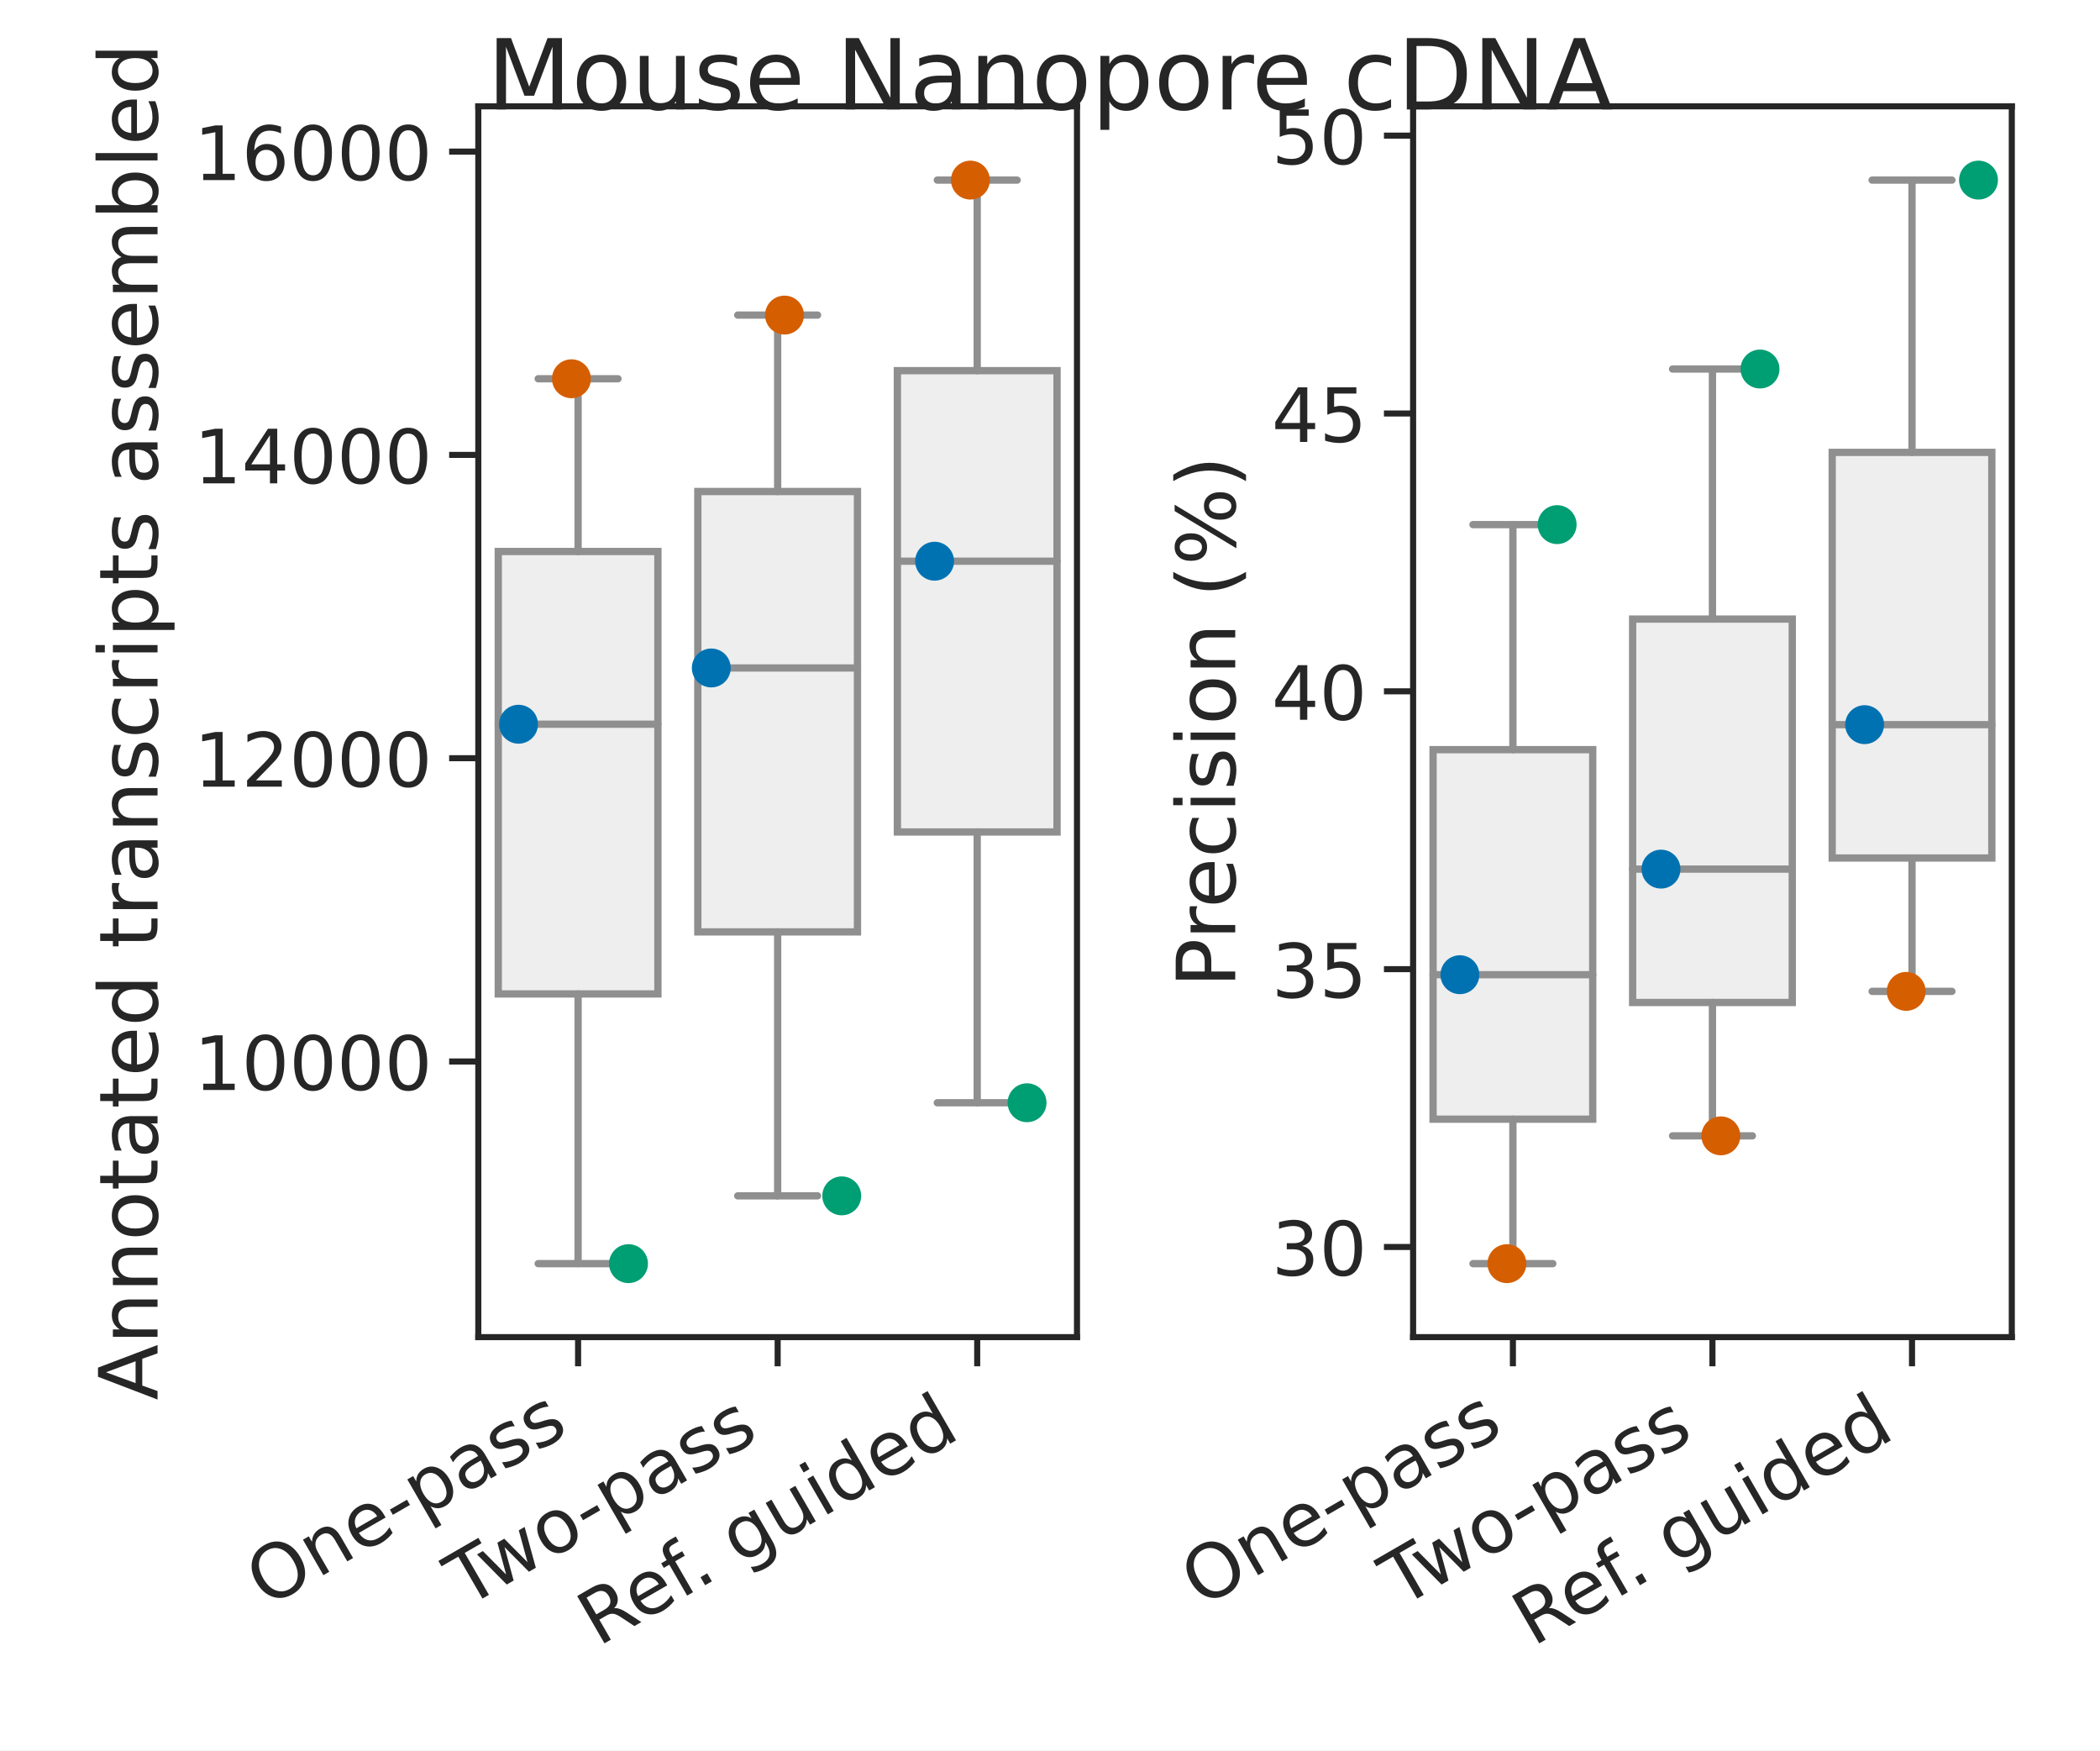
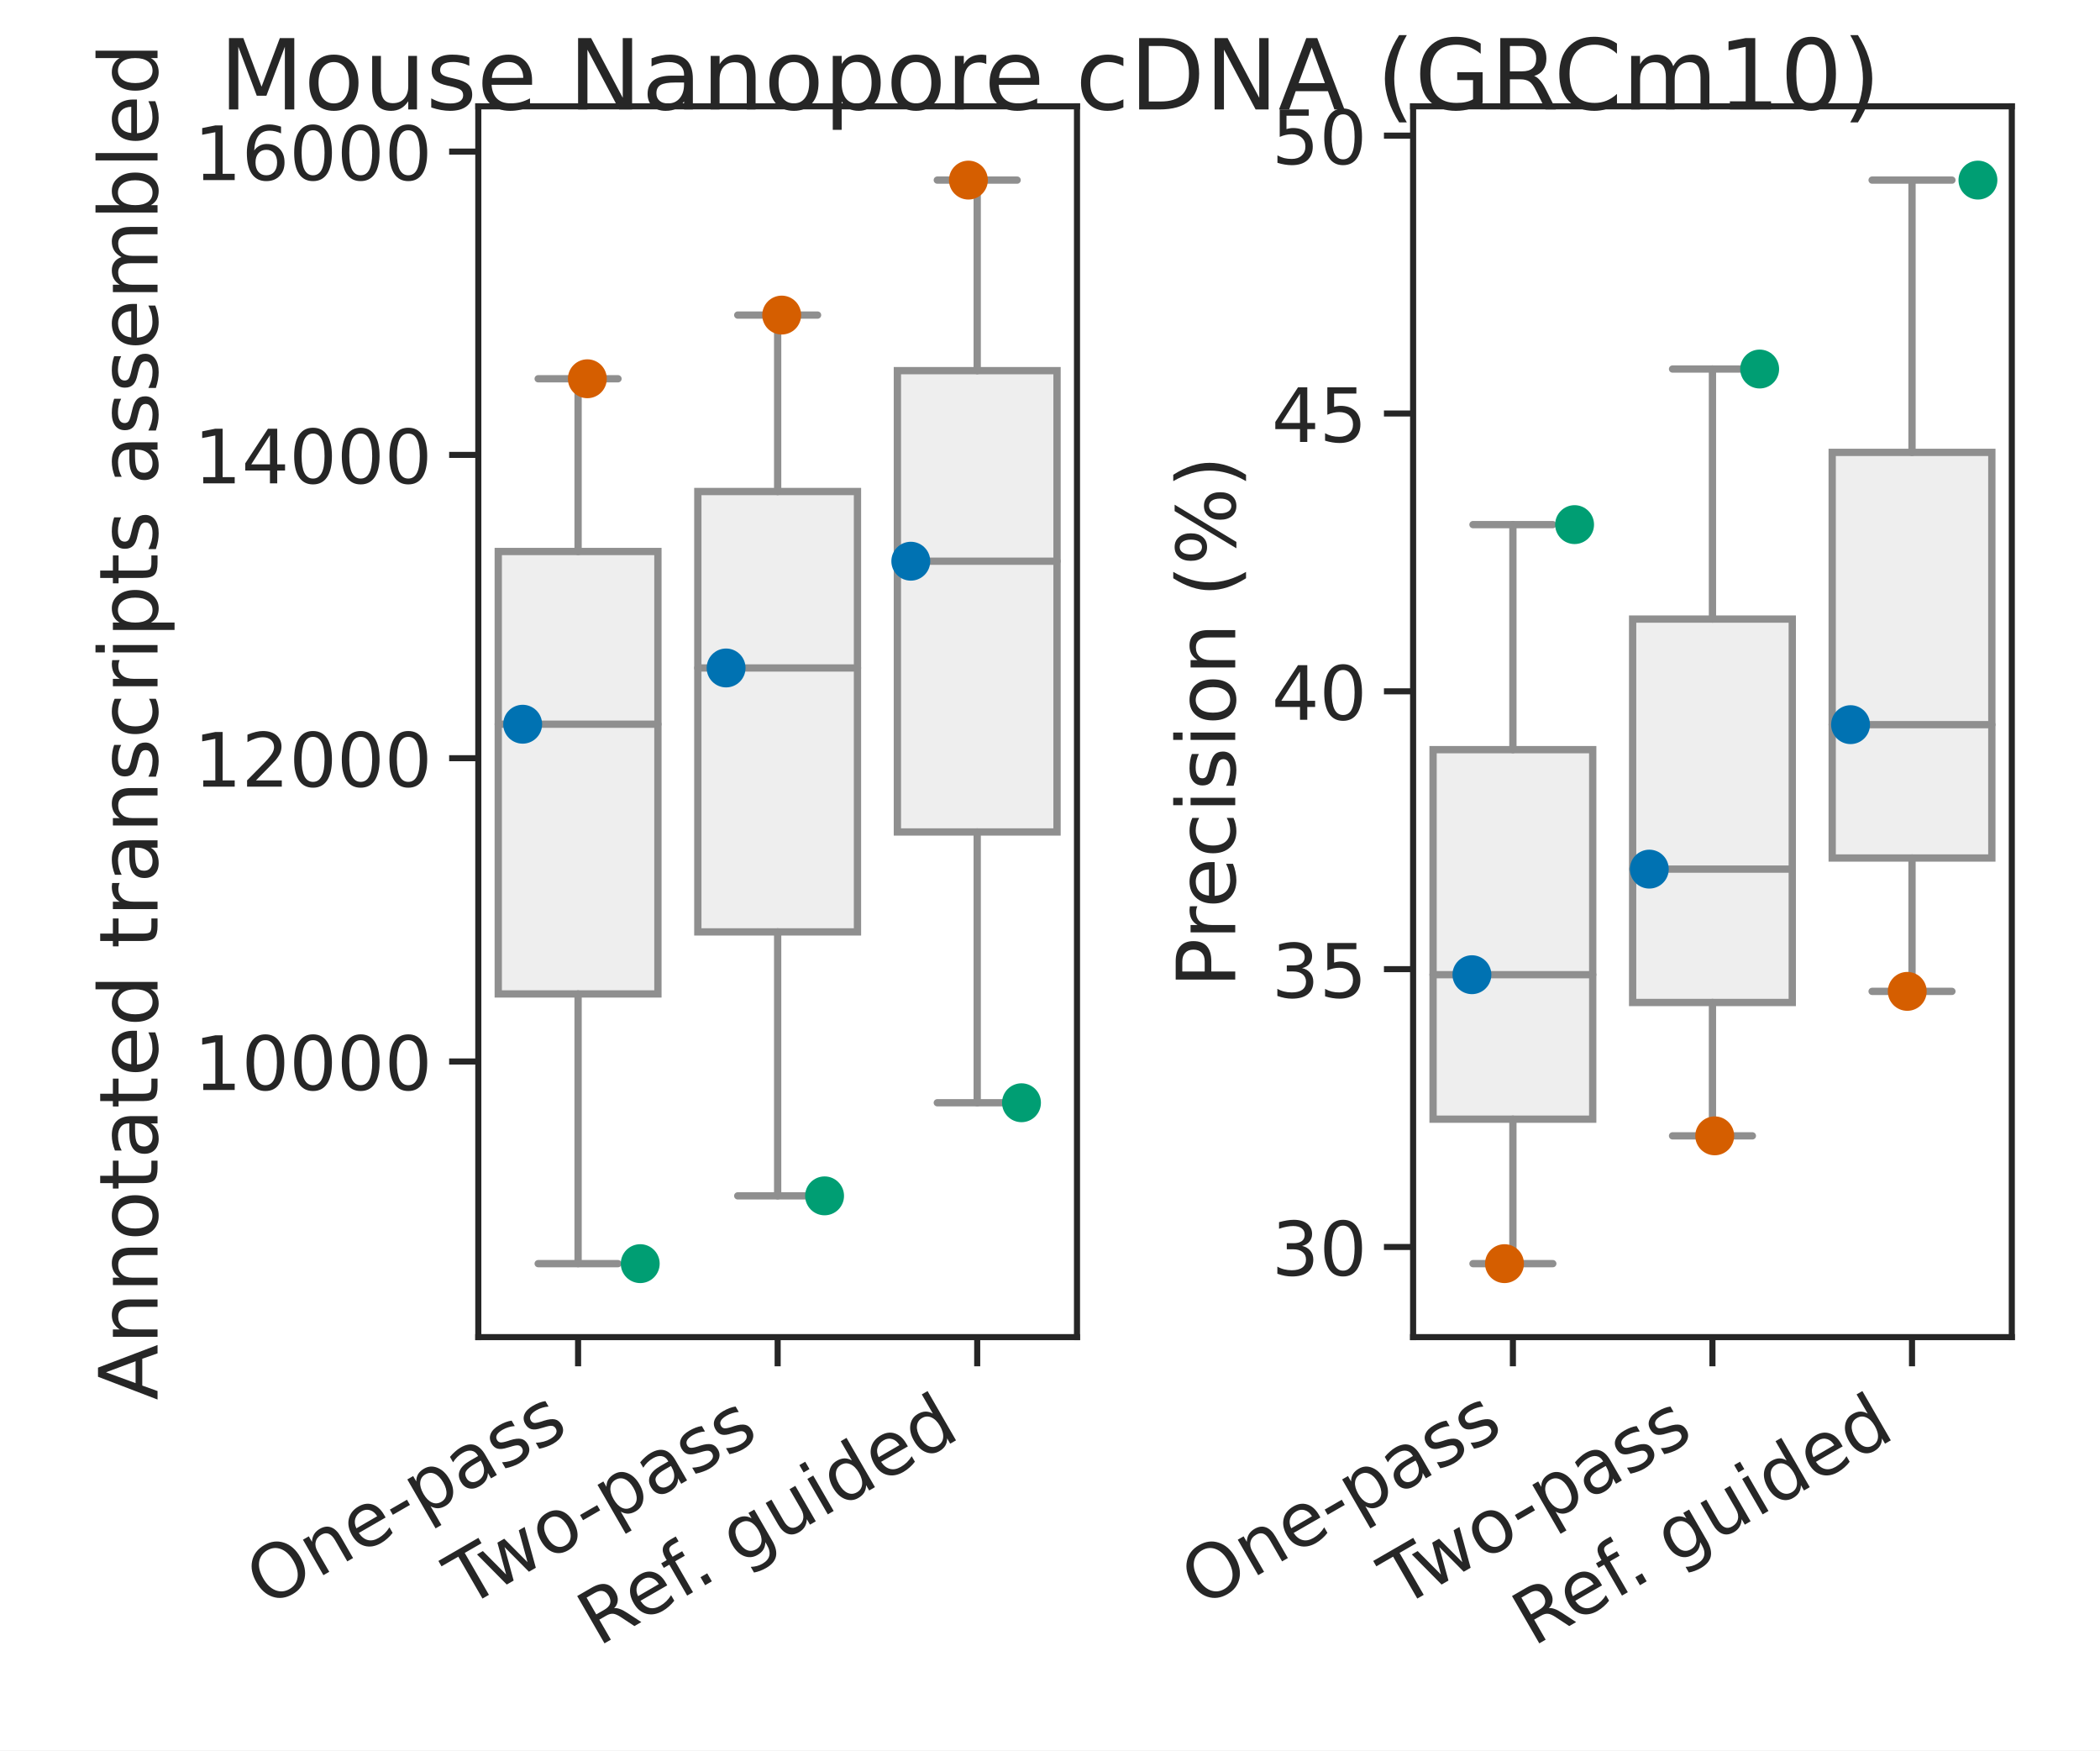
<svg xmlns="http://www.w3.org/2000/svg" xmlns:xlink="http://www.w3.org/1999/xlink" height="360pt" version="1.1" viewBox="0 0 432 360" width="432pt">
  <defs>
    <style type="text/css">
*{stroke-linecap:butt;stroke-linejoin:round;}
  </style>
  </defs>
  <g id="figure_1">
    <g id="patch_1">
      <path d="M 0 360  L 432 360  L 432 0  L 0 0  z " style="fill:#ffffff;" />
    </g>
    <g id="axes_1">
      <g id="patch_2">
        <path d="M 98.394 274.998  L 221.553 274.998  L 221.553 21.869  L 98.394 21.869  z " style="fill:#ffffff;" />
      </g>
      <g id="matplotlib.axis_1">
        <g id="xtick_1">
          <g id="line2d_1">
            <defs>
-               <path d="M 0 0  L 0 6  " id="m70c6c56701" style="stroke:#262626;stroke-width:1.25;" />
+               <path d="M 0 0  L 0 6  " id="m16017c4cf9" style="stroke:#262626;stroke-width:1.25;" />
            </defs>
            <g>
-               <use style="fill:#262626;stroke:#262626;stroke-width:1.25;" x="118.921" xlink:href="#m70c6c56701" y="274.998" />
+               <use style="fill:#262626;stroke:#262626;stroke-width:1.25;" x="118.921" xlink:href="#m16017c4cf9" y="274.998" />
            </g>
          </g>
          <g id="text_1">
            <text style="fill:#262626;font-family:DejaVu Sans;font-size:15.4px;font-style:normal;font-weight:normal;" transform="translate(54.81544 330.7188)rotate(-30)">One-pass</text>
          </g>
        </g>
        <g id="xtick_2">
          <g id="line2d_2">
            <g>
-               <use style="fill:#262626;stroke:#262626;stroke-width:1.25;" x="159.974" xlink:href="#m70c6c56701" y="274.998" />
+               <use style="fill:#262626;stroke:#262626;stroke-width:1.25;" x="159.974" xlink:href="#m16017c4cf9" y="274.998" />
            </g>
          </g>
          <g id="text_2">
            <text style="fill:#262626;font-family:DejaVu Sans;font-size:15.4px;font-style:normal;font-weight:normal;" transform="translate(95.84343 330.7333)rotate(-30)">Two-pass</text>
          </g>
        </g>
        <g id="xtick_3">
          <g id="line2d_3">
            <g>
-               <use style="fill:#262626;stroke:#262626;stroke-width:1.25;" x="201.026" xlink:href="#m70c6c56701" y="274.998" />
+               <use style="fill:#262626;stroke:#262626;stroke-width:1.25;" x="201.026" xlink:href="#m16017c4cf9" y="274.998" />
            </g>
          </g>
          <g id="text_3">
            <text style="fill:#262626;font-family:DejaVu Sans;font-size:15.4px;font-style:normal;font-weight:normal;" transform="translate(123.0387 338.7341)rotate(-30)">Ref. guided</text>
          </g>
        </g>
      </g>
      <g id="matplotlib.axis_2">
        <g id="ytick_1">
          <g id="line2d_4">
            <defs>
-               <path d="M 0 0  L -6 0  " id="me64686d2a1" style="stroke:#262626;stroke-width:1.25;" />
+               <path d="M 0 0  L -6 0  " id="maceb10f0e6" style="stroke:#262626;stroke-width:1.25;" />
            </defs>
            <g>
-               <use style="fill:#262626;stroke:#262626;stroke-width:1.25;" x="98.394" xlink:href="#me64686d2a1" y="218.31" />
+               <use style="fill:#262626;stroke:#262626;stroke-width:1.25;" x="98.394" xlink:href="#maceb10f0e6" y="218.31" />
            </g>
          </g>
          <g id="text_4">
            <text style="fill:#262626;font-family:DejaVu Sans;font-size:15.4px;font-style:normal;font-weight:normal;text-anchor:end;" transform="rotate(-0, 88.894, 224.1611)" x="88.894" y="224.161">10000</text>
          </g>
        </g>
        <g id="ytick_2">
          <g id="line2d_5">
            <g>
-               <use style="fill:#262626;stroke:#262626;stroke-width:1.25;" x="98.394" xlink:href="#me64686d2a1" y="155.933" />
+               <use style="fill:#262626;stroke:#262626;stroke-width:1.25;" x="98.394" xlink:href="#maceb10f0e6" y="155.933" />
            </g>
          </g>
          <g id="text_5">
            <text style="fill:#262626;font-family:DejaVu Sans;font-size:15.4px;font-style:normal;font-weight:normal;text-anchor:end;" transform="rotate(-0, 88.894, 161.7834)" x="88.894" y="161.783">12000</text>
          </g>
        </g>
        <g id="ytick_3">
          <g id="line2d_6">
            <g>
-               <use style="fill:#262626;stroke:#262626;stroke-width:1.25;" x="98.394" xlink:href="#me64686d2a1" y="93.555" />
+               <use style="fill:#262626;stroke:#262626;stroke-width:1.25;" x="98.394" xlink:href="#maceb10f0e6" y="93.555" />
            </g>
          </g>
          <g id="text_6">
            <text style="fill:#262626;font-family:DejaVu Sans;font-size:15.4px;font-style:normal;font-weight:normal;text-anchor:end;" transform="rotate(-0, 88.894, 99.40575)" x="88.894" y="99.406">14000</text>
          </g>
        </g>
        <g id="ytick_4">
          <g id="line2d_7">
            <g>
-               <use style="fill:#262626;stroke:#262626;stroke-width:1.25;" x="98.394" xlink:href="#me64686d2a1" y="31.177" />
+               <use style="fill:#262626;stroke:#262626;stroke-width:1.25;" x="98.394" xlink:href="#maceb10f0e6" y="31.177" />
            </g>
          </g>
          <g id="text_7">
            <text style="fill:#262626;font-family:DejaVu Sans;font-size:15.4px;font-style:normal;font-weight:normal;text-anchor:end;" transform="rotate(-0, 88.894, 37.02806)" x="88.894" y="37.028">16000</text>
          </g>
        </g>
        <g id="text_8">
          <text style="fill:#262626;font-family:DejaVu Sans;font-size:16.8px;font-style:normal;font-weight:normal;text-anchor:middle;" transform="rotate(-90, 32.40888, 148.4337)" x="32.409" y="148.434">Annotated transcripts assembled</text>
        </g>
      </g>
      <g id="patch_3">
-         <path clip-path="url(#p48d64ba63d)" d="M 102.499 204.416  L 135.342 204.416  L 135.342 113.422  L 102.499 113.422  L 102.499 204.416  z " style="fill:#eeeeee;stroke:#8f8f8f;stroke-linejoin:miter;stroke-width:1.5;" />
+         <path clip-path="url(#p7b3575ef2a)" d="M 102.499 204.416  L 135.342 204.416  L 135.342 113.422  L 102.499 113.422  L 102.499 204.416  z " style="fill:#eeeeee;stroke:#8f8f8f;stroke-linejoin:miter;stroke-width:1.5;" />
      </g>
      <g id="patch_4">
-         <path clip-path="url(#p48d64ba63d)" d="M 143.552 191.659  L 176.395 191.659  L 176.395 101.087  L 143.552 101.087  L 143.552 191.659  z " style="fill:#eeeeee;stroke:#8f8f8f;stroke-linejoin:miter;stroke-width:1.5;" />
+         <path clip-path="url(#p7b3575ef2a)" d="M 143.552 191.659  L 176.395 191.659  L 176.395 101.087  L 143.552 101.087  L 143.552 191.659  z " style="fill:#eeeeee;stroke:#8f8f8f;stroke-linejoin:miter;stroke-width:1.5;" />
      </g>
      <g id="patch_5">
-         <path clip-path="url(#p48d64ba63d)" d="M 184.605 171.106  L 217.448 171.106  L 217.448 76.23  L 184.605 76.23  L 184.605 171.106  z " style="fill:#eeeeee;stroke:#8f8f8f;stroke-linejoin:miter;stroke-width:1.5;" />
+         <path clip-path="url(#p7b3575ef2a)" d="M 184.605 171.106  L 217.448 171.106  L 217.448 76.23  L 184.605 76.23  L 184.605 171.106  z " style="fill:#eeeeee;stroke:#8f8f8f;stroke-linejoin:miter;stroke-width:1.5;" />
      </g>
      <g id="PathCollection_1" />
      <g id="PathCollection_2" />
      <g id="PathCollection_3" />
      <g id="line2d_8">
-         <path clip-path="url(#p48d64ba63d)" d="M 118.921 204.416  L 118.921 259.885  " style="fill:none;stroke:#8f8f8f;stroke-linecap:round;stroke-width:1.5;" />
+         <path clip-path="url(#p7b3575ef2a)" d="M 118.921 204.416  L 118.921 259.885  " style="fill:none;stroke:#8f8f8f;stroke-linecap:round;stroke-width:1.5;" />
      </g>
      <g id="line2d_9">
-         <path clip-path="url(#p48d64ba63d)" d="M 118.921 113.422  L 118.921 77.898  " style="fill:none;stroke:#8f8f8f;stroke-linecap:round;stroke-width:1.5;" />
+         <path clip-path="url(#p7b3575ef2a)" d="M 118.921 113.422  L 118.921 77.898  " style="fill:none;stroke:#8f8f8f;stroke-linecap:round;stroke-width:1.5;" />
      </g>
      <g id="line2d_10">
-         <path clip-path="url(#p48d64ba63d)" d="M 110.71 259.885  L 127.131 259.885  " style="fill:none;stroke:#8f8f8f;stroke-linecap:round;stroke-width:1.5;" />
+         <path clip-path="url(#p7b3575ef2a)" d="M 110.71 259.885  L 127.131 259.885  " style="fill:none;stroke:#8f8f8f;stroke-linecap:round;stroke-width:1.5;" />
      </g>
      <g id="line2d_11">
-         <path clip-path="url(#p48d64ba63d)" d="M 110.71 77.898  L 127.131 77.898  " style="fill:none;stroke:#8f8f8f;stroke-linecap:round;stroke-width:1.5;" />
+         <path clip-path="url(#p7b3575ef2a)" d="M 110.71 77.898  L 127.131 77.898  " style="fill:none;stroke:#8f8f8f;stroke-linecap:round;stroke-width:1.5;" />
      </g>
      <g id="line2d_12" />
      <g id="line2d_13">
-         <path clip-path="url(#p48d64ba63d)" d="M 159.974 191.659  L 159.974 245.944  " style="fill:none;stroke:#8f8f8f;stroke-linecap:round;stroke-width:1.5;" />
+         <path clip-path="url(#p7b3575ef2a)" d="M 159.974 191.659  L 159.974 245.944  " style="fill:none;stroke:#8f8f8f;stroke-linecap:round;stroke-width:1.5;" />
      </g>
      <g id="line2d_14">
-         <path clip-path="url(#p48d64ba63d)" d="M 159.974 101.087  L 159.974 64.799  " style="fill:none;stroke:#8f8f8f;stroke-linecap:round;stroke-width:1.5;" />
+         <path clip-path="url(#p7b3575ef2a)" d="M 159.974 101.087  L 159.974 64.799  " style="fill:none;stroke:#8f8f8f;stroke-linecap:round;stroke-width:1.5;" />
      </g>
      <g id="line2d_15">
-         <path clip-path="url(#p48d64ba63d)" d="M 151.763 245.944  L 168.184 245.944  " style="fill:none;stroke:#8f8f8f;stroke-linecap:round;stroke-width:1.5;" />
+         <path clip-path="url(#p7b3575ef2a)" d="M 151.763 245.944  L 168.184 245.944  " style="fill:none;stroke:#8f8f8f;stroke-linecap:round;stroke-width:1.5;" />
      </g>
      <g id="line2d_16">
-         <path clip-path="url(#p48d64ba63d)" d="M 151.763 64.799  L 168.184 64.799  " style="fill:none;stroke:#8f8f8f;stroke-linecap:round;stroke-width:1.5;" />
+         <path clip-path="url(#p7b3575ef2a)" d="M 151.763 64.799  L 168.184 64.799  " style="fill:none;stroke:#8f8f8f;stroke-linecap:round;stroke-width:1.5;" />
      </g>
      <g id="line2d_17" />
      <g id="line2d_18">
-         <path clip-path="url(#p48d64ba63d)" d="M 201.026 171.106  L 201.026 226.794  " style="fill:none;stroke:#8f8f8f;stroke-linecap:round;stroke-width:1.5;" />
+         <path clip-path="url(#p7b3575ef2a)" d="M 201.026 171.106  L 201.026 226.794  " style="fill:none;stroke:#8f8f8f;stroke-linecap:round;stroke-width:1.5;" />
      </g>
      <g id="line2d_19">
-         <path clip-path="url(#p48d64ba63d)" d="M 201.026 76.23  L 201.026 37.041  " style="fill:none;stroke:#8f8f8f;stroke-linecap:round;stroke-width:1.5;" />
+         <path clip-path="url(#p7b3575ef2a)" d="M 201.026 76.23  L 201.026 37.041  " style="fill:none;stroke:#8f8f8f;stroke-linecap:round;stroke-width:1.5;" />
      </g>
      <g id="line2d_20">
-         <path clip-path="url(#p48d64ba63d)" d="M 192.816 226.794  L 209.237 226.794  " style="fill:none;stroke:#8f8f8f;stroke-linecap:round;stroke-width:1.5;" />
+         <path clip-path="url(#p7b3575ef2a)" d="M 192.816 226.794  L 209.237 226.794  " style="fill:none;stroke:#8f8f8f;stroke-linecap:round;stroke-width:1.5;" />
      </g>
      <g id="line2d_21">
-         <path clip-path="url(#p48d64ba63d)" d="M 192.816 37.041  L 209.237 37.041  " style="fill:none;stroke:#8f8f8f;stroke-linecap:round;stroke-width:1.5;" />
+         <path clip-path="url(#p7b3575ef2a)" d="M 192.816 37.041  L 209.237 37.041  " style="fill:none;stroke:#8f8f8f;stroke-linecap:round;stroke-width:1.5;" />
      </g>
      <g id="line2d_22" />
      <g id="line2d_23">
-         <path clip-path="url(#p48d64ba63d)" d="M 102.499 148.946  L 135.342 148.946  " style="fill:none;stroke:#8f8f8f;stroke-linecap:round;stroke-width:1.5;" />
+         <path clip-path="url(#p7b3575ef2a)" d="M 102.499 148.946  L 135.342 148.946  " style="fill:none;stroke:#8f8f8f;stroke-linecap:round;stroke-width:1.5;" />
      </g>
      <g id="line2d_24">
-         <path clip-path="url(#p48d64ba63d)" d="M 143.552 137.375  L 176.395 137.375  " style="fill:none;stroke:#8f8f8f;stroke-linecap:round;stroke-width:1.5;" />
+         <path clip-path="url(#p7b3575ef2a)" d="M 143.552 137.375  L 176.395 137.375  " style="fill:none;stroke:#8f8f8f;stroke-linecap:round;stroke-width:1.5;" />
      </g>
      <g id="line2d_25">
-         <path clip-path="url(#p48d64ba63d)" d="M 184.605 115.418  L 217.448 115.418  " style="fill:none;stroke:#8f8f8f;stroke-linecap:round;stroke-width:1.5;" />
+         <path clip-path="url(#p7b3575ef2a)" d="M 184.605 115.418  L 217.448 115.418  " style="fill:none;stroke:#8f8f8f;stroke-linecap:round;stroke-width:1.5;" />
      </g>
      <g id="patch_6">
        <path d="M 98.394 274.998  L 98.394 21.869  " style="fill:none;stroke:#262626;stroke-linecap:square;stroke-linejoin:miter;stroke-width:1.25;" />
      </g>
      <g id="patch_7">
        <path d="M 221.553 274.998  L 221.553 21.869  " style="fill:none;stroke:#262626;stroke-linecap:square;stroke-linejoin:miter;stroke-width:1.25;" />
      </g>
      <g id="patch_8">
        <path d="M 98.394 274.998  L 221.553 274.998  " style="fill:none;stroke:#262626;stroke-linecap:square;stroke-linejoin:miter;stroke-width:1.25;" />
      </g>
      <g id="patch_9">
        <path d="M 98.394 21.869  L 221.553 21.869  " style="fill:none;stroke:#262626;stroke-linecap:square;stroke-linejoin:miter;stroke-width:1.25;" />
      </g>
      <g id="PathCollection_4">
        <defs>
-           <path d="M 0 4  C 1.061 4 2.078 3.579 2.828 2.828  C 3.579 2.078 4 1.061 4 0  C 4 -1.061 3.579 -2.078 2.828 -2.828  C 2.078 -3.579 1.061 -4 0 -4  C -1.061 -4 -2.078 -3.579 -2.828 -2.828  C -3.579 -2.078 -4 -1.061 -4 0  C -4 1.061 -3.579 2.078 -2.828 2.828  C -2.078 3.579 -1.061 4 0 4  z " id="m8014ae37c5" />
+           <path d="M 0 4  C 1.061 4 2.078 3.579 2.828 2.828  C 3.579 2.078 4 1.061 4 0  C 4 -1.061 3.579 -2.078 2.828 -2.828  C 2.078 -3.579 1.061 -4 0 -4  C -1.061 -4 -2.078 -3.579 -2.828 -2.828  C -3.579 -2.078 -4 -1.061 -4 0  C -4 1.061 -3.579 2.078 -2.828 2.828  C -2.078 3.579 -1.061 4 0 4  z " id="m9b939e0e5c" />
        </defs>
-         <g clip-path="url(#p48d64ba63d)">
-           <use style="fill:#0072b2;" x="106.672" xlink:href="#m8014ae37c5" y="148.946" />
+         <g clip-path="url(#p7b3575ef2a)">
+           <use style="fill:#0072b2;" x="107.519" xlink:href="#m9b939e0e5c" y="148.946" />
        </g>
      </g>
      <g id="PathCollection_5">
        <defs>
-           <path d="M 0 4  C 1.061 4 2.078 3.579 2.828 2.828  C 3.579 2.078 4 1.061 4 0  C 4 -1.061 3.579 -2.078 2.828 -2.828  C 2.078 -3.579 1.061 -4 0 -4  C -1.061 -4 -2.078 -3.579 -2.828 -2.828  C -3.579 -2.078 -4 -1.061 -4 0  C -4 1.061 -3.579 2.078 -2.828 2.828  C -2.078 3.579 -1.061 4 0 4  z " id="m9e73fbee80" />
+           <path d="M 0 4  C 1.061 4 2.078 3.579 2.828 2.828  C 3.579 2.078 4 1.061 4 0  C 4 -1.061 3.579 -2.078 2.828 -2.828  C 2.078 -3.579 1.061 -4 0 -4  C -1.061 -4 -2.078 -3.579 -2.828 -2.828  C -3.579 -2.078 -4 -1.061 -4 0  C -4 1.061 -3.579 2.078 -2.828 2.828  C -2.078 3.579 -1.061 4 0 4  z " id="mc6876cb08c" />
        </defs>
-         <g clip-path="url(#p48d64ba63d)">
-           <use style="fill:#d55e00;" x="117.555" xlink:href="#m9e73fbee80" y="77.898" />
+         <g clip-path="url(#p7b3575ef2a)">
+           <use style="fill:#d55e00;" x="120.826" xlink:href="#mc6876cb08c" y="77.898" />
        </g>
      </g>
      <g id="PathCollection_6">
        <defs>
-           <path d="M 0 4  C 1.061 4 2.078 3.579 2.828 2.828  C 3.579 2.078 4 1.061 4 0  C 4 -1.061 3.579 -2.078 2.828 -2.828  C 2.078 -3.579 1.061 -4 0 -4  C -1.061 -4 -2.078 -3.579 -2.828 -2.828  C -3.579 -2.078 -4 -1.061 -4 0  C -4 1.061 -3.579 2.078 -2.828 2.828  C -2.078 3.579 -1.061 4 0 4  z " id="md517c65879" />
+           <path d="M 0 4  C 1.061 4 2.078 3.579 2.828 2.828  C 3.579 2.078 4 1.061 4 0  C 4 -1.061 3.579 -2.078 2.828 -2.828  C 2.078 -3.579 1.061 -4 0 -4  C -1.061 -4 -2.078 -3.579 -2.828 -2.828  C -3.579 -2.078 -4 -1.061 -4 0  C -4 1.061 -3.579 2.078 -2.828 2.828  C -2.078 3.579 -1.061 4 0 4  z " id="mf7c199ae8d" />
        </defs>
-         <g clip-path="url(#p48d64ba63d)">
-           <use style="fill:#009e73;" x="129.291" xlink:href="#md517c65879" y="259.885" />
+         <g clip-path="url(#p7b3575ef2a)">
+           <use style="fill:#009e73;" x="131.704" xlink:href="#mf7c199ae8d" y="259.885" />
        </g>
      </g>
      <g id="PathCollection_7">
-         <g clip-path="url(#p48d64ba63d)">
-           <use style="fill:#0072b2;" x="146.321" xlink:href="#m8014ae37c5" y="137.375" />
+         <g clip-path="url(#p7b3575ef2a)">
+           <use style="fill:#0072b2;" x="149.368" xlink:href="#m9b939e0e5c" y="137.375" />
        </g>
      </g>
      <g id="PathCollection_8">
-         <g clip-path="url(#p48d64ba63d)">
-           <use style="fill:#d55e00;" x="161.383" xlink:href="#m9e73fbee80" y="64.799" />
+         <g clip-path="url(#p7b3575ef2a)">
+           <use style="fill:#d55e00;" x="160.804" xlink:href="#mc6876cb08c" y="64.799" />
        </g>
      </g>
      <g id="PathCollection_9">
-         <g clip-path="url(#p48d64ba63d)">
-           <use style="fill:#009e73;" x="173.159" xlink:href="#md517c65879" y="245.944" />
+         <g clip-path="url(#p7b3575ef2a)">
+           <use style="fill:#009e73;" x="169.628" xlink:href="#mf7c199ae8d" y="245.944" />
        </g>
      </g>
      <g id="PathCollection_10">
-         <g clip-path="url(#p48d64ba63d)">
-           <use style="fill:#0072b2;" x="192.259" xlink:href="#m8014ae37c5" y="115.418" />
+         <g clip-path="url(#p7b3575ef2a)">
+           <use style="fill:#0072b2;" x="187.364" xlink:href="#m9b939e0e5c" y="115.418" />
        </g>
      </g>
      <g id="PathCollection_11">
-         <g clip-path="url(#p48d64ba63d)">
-           <use style="fill:#d55e00;" x="199.627" xlink:href="#m9e73fbee80" y="37.041" />
+         <g clip-path="url(#p7b3575ef2a)">
+           <use style="fill:#d55e00;" x="199.215" xlink:href="#mc6876cb08c" y="37.041" />
        </g>
      </g>
      <g id="PathCollection_12">
-         <g clip-path="url(#p48d64ba63d)">
-           <use style="fill:#009e73;" x="211.278" xlink:href="#md517c65879" y="226.794" />
+         <g clip-path="url(#p7b3575ef2a)">
+           <use style="fill:#009e73;" x="210.135" xlink:href="#mf7c199ae8d" y="226.794" />
        </g>
      </g>
    </g>
    <g id="axes_2">
      <g id="patch_10">
        <path d="M 290.697 274.998  L 413.856 274.998  L 413.856 21.869  L 290.697 21.869  z " style="fill:#ffffff;" />
      </g>
      <g id="matplotlib.axis_3">
        <g id="xtick_4">
          <g id="line2d_26">
            <g>
-               <use style="fill:#262626;stroke:#262626;stroke-width:1.25;" x="311.224" xlink:href="#m70c6c56701" y="274.998" />
+               <use style="fill:#262626;stroke:#262626;stroke-width:1.25;" x="311.224" xlink:href="#m16017c4cf9" y="274.998" />
            </g>
          </g>
          <g id="text_9">
            <text style="fill:#262626;font-family:DejaVu Sans;font-size:15.4px;font-style:normal;font-weight:normal;" transform="translate(247.1184 330.7188)rotate(-30)">One-pass</text>
          </g>
        </g>
        <g id="xtick_5">
          <g id="line2d_27">
            <g>
-               <use style="fill:#262626;stroke:#262626;stroke-width:1.25;" x="352.276" xlink:href="#m70c6c56701" y="274.998" />
+               <use style="fill:#262626;stroke:#262626;stroke-width:1.25;" x="352.276" xlink:href="#m16017c4cf9" y="274.998" />
            </g>
          </g>
          <g id="text_10">
            <text style="fill:#262626;font-family:DejaVu Sans;font-size:15.4px;font-style:normal;font-weight:normal;" transform="translate(288.1464 330.7333)rotate(-30)">Two-pass</text>
          </g>
        </g>
        <g id="xtick_6">
          <g id="line2d_28">
            <g>
-               <use style="fill:#262626;stroke:#262626;stroke-width:1.25;" x="393.329" xlink:href="#m70c6c56701" y="274.998" />
+               <use style="fill:#262626;stroke:#262626;stroke-width:1.25;" x="393.329" xlink:href="#m16017c4cf9" y="274.998" />
            </g>
          </g>
          <g id="text_11">
            <text style="fill:#262626;font-family:DejaVu Sans;font-size:15.4px;font-style:normal;font-weight:normal;" transform="translate(315.3417 338.7341)rotate(-30)">Ref. guided</text>
          </g>
        </g>
      </g>
      <g id="matplotlib.axis_4">
        <g id="ytick_5">
          <g id="line2d_29">
            <g>
-               <use style="fill:#262626;stroke:#262626;stroke-width:1.25;" x="290.697" xlink:href="#me64686d2a1" y="256.457" />
+               <use style="fill:#262626;stroke:#262626;stroke-width:1.25;" x="290.697" xlink:href="#maceb10f0e6" y="256.457" />
            </g>
          </g>
          <g id="text_12">
            <text style="fill:#262626;font-family:DejaVu Sans;font-size:15.4px;font-style:normal;font-weight:normal;text-anchor:end;" transform="rotate(-0, 281.197, 262.3075)" x="281.197" y="262.307">30</text>
          </g>
        </g>
        <g id="ytick_6">
          <g id="line2d_30">
            <g>
-               <use style="fill:#262626;stroke:#262626;stroke-width:1.25;" x="290.697" xlink:href="#me64686d2a1" y="199.317" />
+               <use style="fill:#262626;stroke:#262626;stroke-width:1.25;" x="290.697" xlink:href="#maceb10f0e6" y="199.317" />
            </g>
          </g>
          <g id="text_13">
            <text style="fill:#262626;font-family:DejaVu Sans;font-size:15.4px;font-style:normal;font-weight:normal;text-anchor:end;" transform="rotate(-0, 281.197, 205.1679)" x="281.197" y="205.168">35</text>
          </g>
        </g>
        <g id="ytick_7">
          <g id="line2d_31">
            <g>
-               <use style="fill:#262626;stroke:#262626;stroke-width:1.25;" x="290.697" xlink:href="#me64686d2a1" y="142.178" />
+               <use style="fill:#262626;stroke:#262626;stroke-width:1.25;" x="290.697" xlink:href="#maceb10f0e6" y="142.178" />
            </g>
          </g>
          <g id="text_14">
            <text style="fill:#262626;font-family:DejaVu Sans;font-size:15.4px;font-style:normal;font-weight:normal;text-anchor:end;" transform="rotate(-0, 281.197, 148.0284)" x="281.197" y="148.028">40</text>
          </g>
        </g>
        <g id="ytick_8">
          <g id="line2d_32">
            <g>
-               <use style="fill:#262626;stroke:#262626;stroke-width:1.25;" x="290.697" xlink:href="#me64686d2a1" y="85.038" />
+               <use style="fill:#262626;stroke:#262626;stroke-width:1.25;" x="290.697" xlink:href="#maceb10f0e6" y="85.038" />
            </g>
          </g>
          <g id="text_15">
            <text style="fill:#262626;font-family:DejaVu Sans;font-size:15.4px;font-style:normal;font-weight:normal;text-anchor:end;" transform="rotate(-0, 281.197, 90.8888)" x="281.197" y="90.889">45</text>
          </g>
        </g>
        <g id="ytick_9">
          <g id="line2d_33">
            <g>
-               <use style="fill:#262626;stroke:#262626;stroke-width:1.25;" x="290.697" xlink:href="#me64686d2a1" y="27.898" />
+               <use style="fill:#262626;stroke:#262626;stroke-width:1.25;" x="290.697" xlink:href="#maceb10f0e6" y="27.898" />
            </g>
          </g>
          <g id="text_16">
            <text style="fill:#262626;font-family:DejaVu Sans;font-size:15.4px;font-style:normal;font-weight:normal;text-anchor:end;" transform="rotate(-0, 281.197, 33.74924)" x="281.197" y="33.749">50</text>
          </g>
        </g>
        <g id="text_17">
          <text style="fill:#262626;font-family:DejaVu Sans;font-size:16.8px;font-style:normal;font-weight:normal;text-anchor:middle;" transform="rotate(-90, 254.1066, 148.4337)" x="254.107" y="148.434">Precision (%)</text>
        </g>
      </g>
      <g id="patch_11">
-         <path clip-path="url(#p6569a8360d)" d="M 294.802 230.172  L 327.645 230.172  L 327.645 154.177  L 294.802 154.177  L 294.802 230.172  z " style="fill:#eeeeee;stroke:#8f8f8f;stroke-linejoin:miter;stroke-width:1.5;" />
+         <path clip-path="url(#p73bff3c6a8)" d="M 294.802 230.172  L 327.645 230.172  L 327.645 154.177  L 294.802 154.177  L 294.802 230.172  z " style="fill:#eeeeee;stroke:#8f8f8f;stroke-linejoin:miter;stroke-width:1.5;" />
      </g>
      <g id="patch_12">
-         <path clip-path="url(#p6569a8360d)" d="M 335.855 206.174  L 368.698 206.174  L 368.698 127.321  L 335.855 127.321  L 335.855 206.174  z " style="fill:#eeeeee;stroke:#8f8f8f;stroke-linejoin:miter;stroke-width:1.5;" />
+         <path clip-path="url(#p73bff3c6a8)" d="M 335.855 206.174  L 368.698 206.174  L 368.698 127.321  L 335.855 127.321  L 335.855 206.174  z " style="fill:#eeeeee;stroke:#8f8f8f;stroke-linejoin:miter;stroke-width:1.5;" />
      </g>
      <g id="patch_13">
-         <path clip-path="url(#p6569a8360d)" d="M 376.908 176.461  L 409.751 176.461  L 409.751 93.038  L 376.908 93.038  L 376.908 176.461  z " style="fill:#eeeeee;stroke:#8f8f8f;stroke-linejoin:miter;stroke-width:1.5;" />
+         <path clip-path="url(#p73bff3c6a8)" d="M 376.908 176.461  L 409.751 176.461  L 409.751 93.038  L 376.908 93.038  L 376.908 176.461  z " style="fill:#eeeeee;stroke:#8f8f8f;stroke-linejoin:miter;stroke-width:1.5;" />
      </g>
      <g id="PathCollection_13" />
      <g id="PathCollection_14" />
      <g id="PathCollection_15" />
      <g id="line2d_34">
-         <path clip-path="url(#p6569a8360d)" d="M 311.224 230.172  L 311.224 259.885  " style="fill:none;stroke:#8f8f8f;stroke-linecap:round;stroke-width:1.5;" />
+         <path clip-path="url(#p73bff3c6a8)" d="M 311.224 230.172  L 311.224 259.885  " style="fill:none;stroke:#8f8f8f;stroke-linecap:round;stroke-width:1.5;" />
      </g>
      <g id="line2d_35">
-         <path clip-path="url(#p6569a8360d)" d="M 311.224 154.177  L 311.224 107.894  " style="fill:none;stroke:#8f8f8f;stroke-linecap:round;stroke-width:1.5;" />
+         <path clip-path="url(#p73bff3c6a8)" d="M 311.224 154.177  L 311.224 107.894  " style="fill:none;stroke:#8f8f8f;stroke-linecap:round;stroke-width:1.5;" />
      </g>
      <g id="line2d_36">
-         <path clip-path="url(#p6569a8360d)" d="M 303.013 259.885  L 319.434 259.885  " style="fill:none;stroke:#8f8f8f;stroke-linecap:round;stroke-width:1.5;" />
+         <path clip-path="url(#p73bff3c6a8)" d="M 303.013 259.885  L 319.434 259.885  " style="fill:none;stroke:#8f8f8f;stroke-linecap:round;stroke-width:1.5;" />
      </g>
      <g id="line2d_37">
-         <path clip-path="url(#p6569a8360d)" d="M 303.013 107.894  L 319.434 107.894  " style="fill:none;stroke:#8f8f8f;stroke-linecap:round;stroke-width:1.5;" />
+         <path clip-path="url(#p73bff3c6a8)" d="M 303.013 107.894  L 319.434 107.894  " style="fill:none;stroke:#8f8f8f;stroke-linecap:round;stroke-width:1.5;" />
      </g>
      <g id="line2d_38" />
      <g id="line2d_39">
-         <path clip-path="url(#p6569a8360d)" d="M 352.276 206.174  L 352.276 233.601  " style="fill:none;stroke:#8f8f8f;stroke-linecap:round;stroke-width:1.5;" />
+         <path clip-path="url(#p73bff3c6a8)" d="M 352.276 206.174  L 352.276 233.601  " style="fill:none;stroke:#8f8f8f;stroke-linecap:round;stroke-width:1.5;" />
      </g>
      <g id="line2d_40">
-         <path clip-path="url(#p6569a8360d)" d="M 352.276 127.321  L 352.276 75.896  " style="fill:none;stroke:#8f8f8f;stroke-linecap:round;stroke-width:1.5;" />
+         <path clip-path="url(#p73bff3c6a8)" d="M 352.276 127.321  L 352.276 75.896  " style="fill:none;stroke:#8f8f8f;stroke-linecap:round;stroke-width:1.5;" />
      </g>
      <g id="line2d_41">
-         <path clip-path="url(#p6569a8360d)" d="M 344.066 233.601  L 360.487 233.601  " style="fill:none;stroke:#8f8f8f;stroke-linecap:round;stroke-width:1.5;" />
+         <path clip-path="url(#p73bff3c6a8)" d="M 344.066 233.601  L 360.487 233.601  " style="fill:none;stroke:#8f8f8f;stroke-linecap:round;stroke-width:1.5;" />
      </g>
      <g id="line2d_42">
-         <path clip-path="url(#p6569a8360d)" d="M 344.066 75.896  L 360.487 75.896  " style="fill:none;stroke:#8f8f8f;stroke-linecap:round;stroke-width:1.5;" />
+         <path clip-path="url(#p73bff3c6a8)" d="M 344.066 75.896  L 360.487 75.896  " style="fill:none;stroke:#8f8f8f;stroke-linecap:round;stroke-width:1.5;" />
      </g>
      <g id="line2d_43" />
      <g id="line2d_44">
-         <path clip-path="url(#p6569a8360d)" d="M 393.329 176.461  L 393.329 203.888  " style="fill:none;stroke:#8f8f8f;stroke-linecap:round;stroke-width:1.5;" />
+         <path clip-path="url(#p73bff3c6a8)" d="M 393.329 176.461  L 393.329 203.888  " style="fill:none;stroke:#8f8f8f;stroke-linecap:round;stroke-width:1.5;" />
      </g>
      <g id="line2d_45">
-         <path clip-path="url(#p6569a8360d)" d="M 393.329 93.038  L 393.329 37.041  " style="fill:none;stroke:#8f8f8f;stroke-linecap:round;stroke-width:1.5;" />
+         <path clip-path="url(#p73bff3c6a8)" d="M 393.329 93.038  L 393.329 37.041  " style="fill:none;stroke:#8f8f8f;stroke-linecap:round;stroke-width:1.5;" />
      </g>
      <g id="line2d_46">
-         <path clip-path="url(#p6569a8360d)" d="M 385.119 203.888  L 401.54 203.888  " style="fill:none;stroke:#8f8f8f;stroke-linecap:round;stroke-width:1.5;" />
+         <path clip-path="url(#p73bff3c6a8)" d="M 385.119 203.888  L 401.54 203.888  " style="fill:none;stroke:#8f8f8f;stroke-linecap:round;stroke-width:1.5;" />
      </g>
      <g id="line2d_47">
-         <path clip-path="url(#p6569a8360d)" d="M 385.119 37.041  L 401.54 37.041  " style="fill:none;stroke:#8f8f8f;stroke-linecap:round;stroke-width:1.5;" />
+         <path clip-path="url(#p73bff3c6a8)" d="M 385.119 37.041  L 401.54 37.041  " style="fill:none;stroke:#8f8f8f;stroke-linecap:round;stroke-width:1.5;" />
      </g>
      <g id="line2d_48" />
      <g id="line2d_49">
-         <path clip-path="url(#p6569a8360d)" d="M 294.802 200.46  L 327.645 200.46  " style="fill:none;stroke:#8f8f8f;stroke-linecap:round;stroke-width:1.5;" />
+         <path clip-path="url(#p73bff3c6a8)" d="M 294.802 200.46  L 327.645 200.46  " style="fill:none;stroke:#8f8f8f;stroke-linecap:round;stroke-width:1.5;" />
      </g>
      <g id="line2d_50">
-         <path clip-path="url(#p6569a8360d)" d="M 335.855 178.747  L 368.698 178.747  " style="fill:none;stroke:#8f8f8f;stroke-linecap:round;stroke-width:1.5;" />
+         <path clip-path="url(#p73bff3c6a8)" d="M 335.855 178.747  L 368.698 178.747  " style="fill:none;stroke:#8f8f8f;stroke-linecap:round;stroke-width:1.5;" />
      </g>
      <g id="line2d_51">
-         <path clip-path="url(#p6569a8360d)" d="M 376.908 149.034  L 409.751 149.034  " style="fill:none;stroke:#8f8f8f;stroke-linecap:round;stroke-width:1.5;" />
+         <path clip-path="url(#p73bff3c6a8)" d="M 376.908 149.034  L 409.751 149.034  " style="fill:none;stroke:#8f8f8f;stroke-linecap:round;stroke-width:1.5;" />
      </g>
      <g id="patch_14">
        <path d="M 290.697 274.998  L 290.697 21.869  " style="fill:none;stroke:#262626;stroke-linecap:square;stroke-linejoin:miter;stroke-width:1.25;" />
      </g>
      <g id="patch_15">
        <path d="M 413.856 274.998  L 413.856 21.869  " style="fill:none;stroke:#262626;stroke-linecap:square;stroke-linejoin:miter;stroke-width:1.25;" />
      </g>
      <g id="patch_16">
        <path d="M 290.697 274.998  L 413.856 274.998  " style="fill:none;stroke:#262626;stroke-linecap:square;stroke-linejoin:miter;stroke-width:1.25;" />
      </g>
      <g id="patch_17">
        <path d="M 290.697 21.869  L 413.856 21.869  " style="fill:none;stroke:#262626;stroke-linecap:square;stroke-linejoin:miter;stroke-width:1.25;" />
      </g>
      <g id="PathCollection_16">
-         <g clip-path="url(#p6569a8360d)">
-           <use style="fill:#0072b2;" x="300.32" xlink:href="#m8014ae37c5" y="200.46" />
+         <g clip-path="url(#p73bff3c6a8)">
+           <use style="fill:#0072b2;" x="302.794" xlink:href="#m9b939e0e5c" y="200.46" />
        </g>
      </g>
      <g id="PathCollection_17">
-         <g clip-path="url(#p6569a8360d)">
-           <use style="fill:#d55e00;" x="309.991" xlink:href="#m9e73fbee80" y="259.885" />
+         <g clip-path="url(#p73bff3c6a8)">
+           <use style="fill:#d55e00;" x="309.496" xlink:href="#mc6876cb08c" y="259.885" />
        </g>
      </g>
      <g id="PathCollection_18">
-         <g clip-path="url(#p6569a8360d)">
-           <use style="fill:#009e73;" x="320.326" xlink:href="#md517c65879" y="107.894" />
+         <g clip-path="url(#p73bff3c6a8)">
+           <use style="fill:#009e73;" x="323.915" xlink:href="#mf7c199ae8d" y="107.894" />
        </g>
      </g>
      <g id="PathCollection_19">
-         <g clip-path="url(#p6569a8360d)">
-           <use style="fill:#0072b2;" x="341.69" xlink:href="#m8014ae37c5" y="178.747" />
+         <g clip-path="url(#p73bff3c6a8)">
+           <use style="fill:#0072b2;" x="339.286" xlink:href="#m9b939e0e5c" y="178.747" />
        </g>
      </g>
      <g id="PathCollection_20">
-         <g clip-path="url(#p6569a8360d)">
-           <use style="fill:#d55e00;" x="354.002" xlink:href="#m9e73fbee80" y="233.601" />
+         <g clip-path="url(#p73bff3c6a8)">
+           <use style="fill:#d55e00;" x="352.744" xlink:href="#mc6876cb08c" y="233.601" />
        </g>
      </g>
      <g id="PathCollection_21">
-         <g clip-path="url(#p6569a8360d)">
-           <use style="fill:#009e73;" x="362.06" xlink:href="#md517c65879" y="75.896" />
+         <g clip-path="url(#p73bff3c6a8)">
+           <use style="fill:#009e73;" x="361.988" xlink:href="#mf7c199ae8d" y="75.896" />
        </g>
      </g>
      <g id="PathCollection_22">
-         <g clip-path="url(#p6569a8360d)">
-           <use style="fill:#0072b2;" x="383.575" xlink:href="#m8014ae37c5" y="149.034" />
+         <g clip-path="url(#p73bff3c6a8)">
+           <use style="fill:#0072b2;" x="380.685" xlink:href="#m9b939e0e5c" y="149.034" />
        </g>
      </g>
      <g id="PathCollection_23">
-         <g clip-path="url(#p6569a8360d)">
-           <use style="fill:#d55e00;" x="392.134" xlink:href="#m9e73fbee80" y="203.888" />
+         <g clip-path="url(#p73bff3c6a8)">
+           <use style="fill:#d55e00;" x="392.349" xlink:href="#mc6876cb08c" y="203.888" />
        </g>
      </g>
      <g id="PathCollection_24">
-         <g clip-path="url(#p6569a8360d)">
-           <use style="fill:#009e73;" x="407.006" xlink:href="#md517c65879" y="37.041" />
+         <g clip-path="url(#p73bff3c6a8)">
+           <use style="fill:#009e73;" x="406.891" xlink:href="#mf7c199ae8d" y="37.041" />
        </g>
      </g>
    </g>
    <g id="text_18">
-       <text style="fill:#262626;font-family:DejaVu Sans;font-size:20.16px;font-style:normal;font-weight:normal;text-anchor:middle;" transform="rotate(-0, 216, 22.51845)" x="216" y="22.518">Mouse Nanopore cDNA</text>
+       <text style="fill:#262626;font-family:DejaVu Sans;font-size:20.16px;font-style:normal;font-weight:normal;text-anchor:middle;" transform="rotate(-0, 216, 22.51845)" x="216" y="22.518">Mouse Nanopore cDNA (GRCm10)</text>
    </g>
  </g>
  <defs>
-     <clipPath id="p48d64ba63d">
+     <clipPath id="p7b3575ef2a">
      <rect height="253.129" width="123.159" x="98.394" y="21.869" />
    </clipPath>
-     <clipPath id="p6569a8360d">
+     <clipPath id="p73bff3c6a8">
      <rect height="253.129" width="123.159" x="290.697" y="21.869" />
    </clipPath>
  </defs>
</svg>
